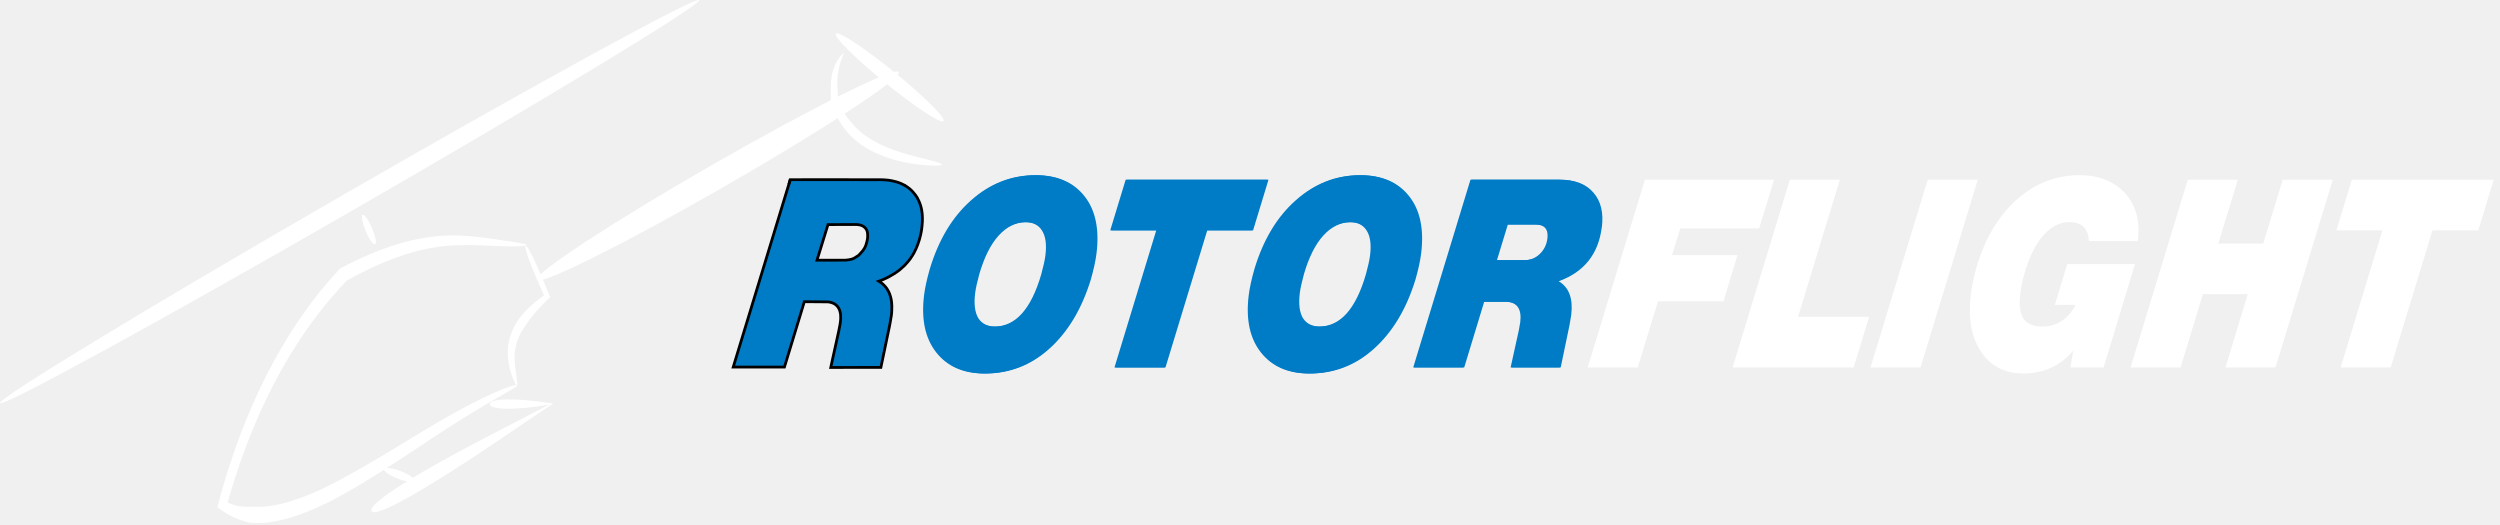
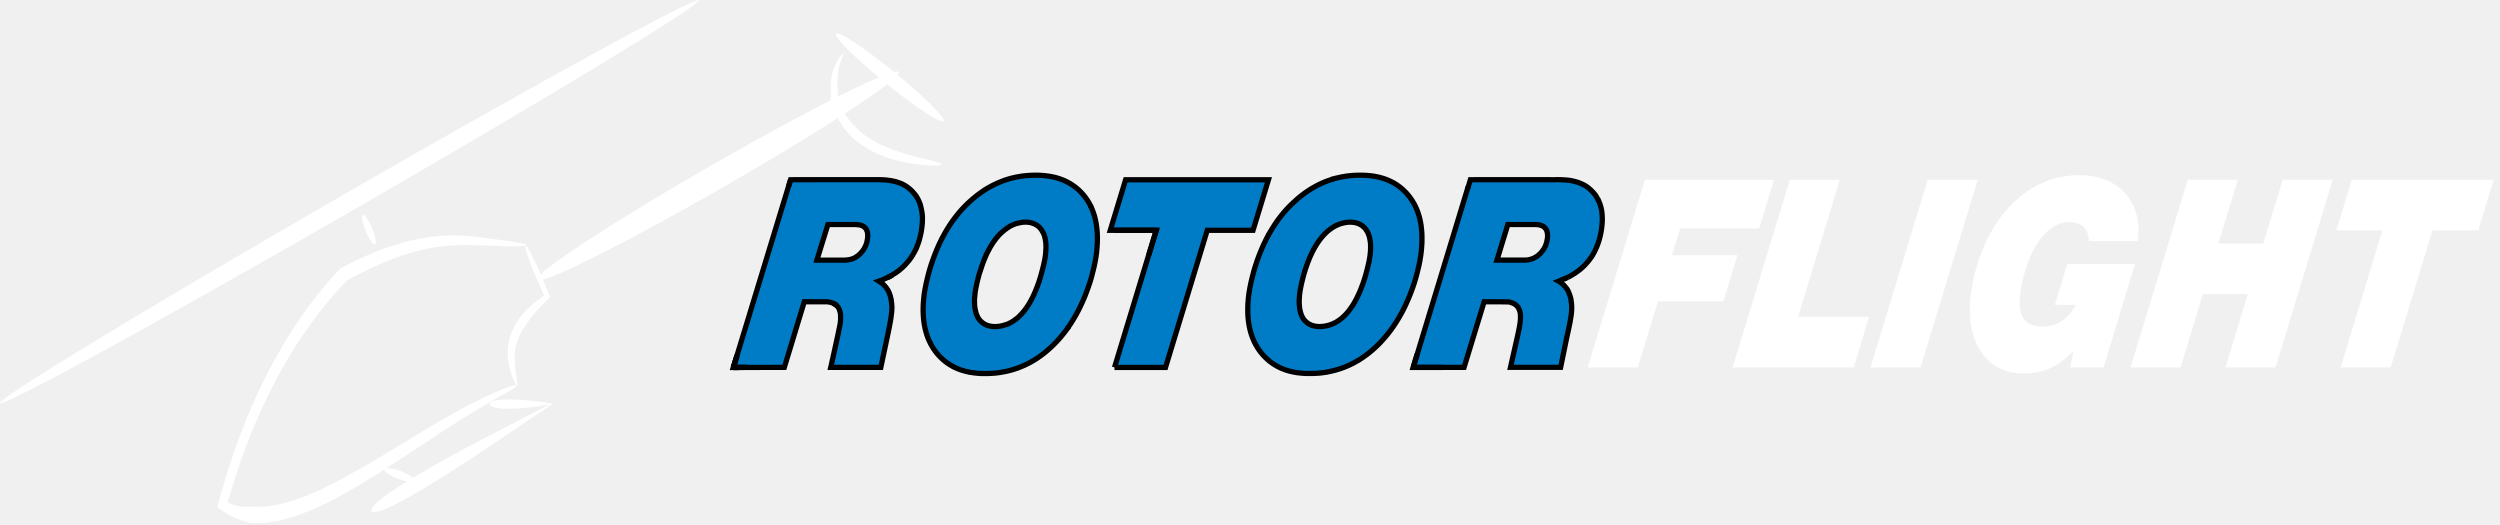
<svg xmlns="http://www.w3.org/2000/svg" id="svg1541" version="1.1" viewBox="0 0 238.124 49.951" height="188.793" width="899.998">
  <defs id="defs1535" />
  <g transform="matrix(3.765077,0,0,3.765077,-148.3979,-503.5853)" id="layer1">
    <g id="g1375" style="display:inline" transform="translate(-2.180066,-25.05751)">
      <g id="g3162" transform="translate(-1.282539,-4.763513)" style="fill:#ffffff">
        <path id="path3150" style="font-style:italic;font-variant:normal;font-weight:900;font-stretch:normal;font-size:6.14px;line-height:1.25;font-family:'Helvetica Now Text';-inkscape-font-specification:'Helvetica Now Text Heavy Italic';letter-spacing:0px;word-spacing:0px;fill:#ffffff;fill-opacity:1;stroke:none;stroke-width:0.228" d="m 87.758,168.119 -0.379,1.234 h -1.995 l -0.208,0.674 h 1.656 l -0.354,1.167 h -1.656 l -0.513,1.674 h -1.266 l 1.448,-4.749 z" />
        <path id="path3152" style="font-style:italic;font-variant:normal;font-weight:900;font-stretch:normal;font-size:6.14px;line-height:1.25;font-family:'Helvetica Now Text';-inkscape-font-specification:'Helvetica Now Text Heavy Italic';letter-spacing:0px;word-spacing:0px;fill:#ffffff;fill-opacity:1;stroke:none;stroke-width:0.228" d="m 89.422,168.119 -1.057,3.468 h 1.797 l -0.39,1.281 h -3.063 l 1.448,-4.749 z" />
        <path id="path3154" style="font-style:italic;font-variant:normal;font-weight:900;font-stretch:normal;font-size:6.14px;line-height:1.25;font-family:'Helvetica Now Text';-inkscape-font-specification:'Helvetica Now Text Heavy Italic';letter-spacing:0px;word-spacing:0px;fill:#ffffff;fill-opacity:1;stroke:none;stroke-width:0.228" d="m 91.463,172.868 h -1.266 l 1.448,-4.749 h 1.266 z" />
        <path id="path3156" style="font-style:italic;font-variant:normal;font-weight:900;font-stretch:normal;font-size:6.14px;line-height:1.25;font-family:'Helvetica Now Text';-inkscape-font-specification:'Helvetica Now Text Heavy Italic';letter-spacing:0px;word-spacing:0px;fill:#ffffff;fill-opacity:1;stroke:none;stroke-width:0.228" d="m 95.175,170.253 h 1.713 l -0.793,2.615 h -0.842 l 0.076,-0.427 q -0.496,0.58 -1.259,0.58 -0.712,0 -1.079,-0.554 -0.367,-0.554 -0.254,-1.461 0.041,-0.327 0.148,-0.694 0.327,-1.087 1.025,-1.701 0.691,-0.607 1.573,-0.607 0.729,0 1.153,0.454 0.418,0.46 0.324,1.214 h -1.238 q -0.02,-0.48 -0.494,-0.48 -0.356,0 -0.644,0.32 -0.288,0.313 -0.468,0.9 -0.092,0.287 -0.13,0.594 -0.053,0.427 0.081,0.627 0.139,0.2 0.478,0.2 0.548,0 0.842,-0.547 h -0.526 z" />
        <path id="path3158" style="font-style:italic;font-variant:normal;font-weight:900;font-stretch:normal;font-size:6.14px;line-height:1.25;font-family:'Helvetica Now Text';-inkscape-font-specification:'Helvetica Now Text Heavy Italic';letter-spacing:0px;word-spacing:0px;fill:#ffffff;fill-opacity:1;stroke:none;stroke-width:0.228" d="m 100.132,169.733 0.494,-1.614 h 1.266 l -1.448,4.749 h -1.266 l 0.563,-1.854 h -1.136 l -0.563,1.854 h -1.266 l 1.448,-4.749 h 1.266 l -0.494,1.614 z" />
        <path id="path3160" style="font-style:italic;font-variant:normal;font-weight:900;font-stretch:normal;font-size:6.14px;line-height:1.25;font-family:'Helvetica Now Text';-inkscape-font-specification:'Helvetica Now Text Heavy Italic';letter-spacing:0px;word-spacing:0px;fill:#ffffff;fill-opacity:1;stroke:none;stroke-width:0.228" d="m 102.374,168.119 h 3.589 l -0.39,1.281 h -1.159 l -1.057,3.468 h -1.266 l 1.057,-3.468 h -1.164 z" />
      </g>
      <g id="g3182" style="font-style:normal;font-weight:normal;font-size:43.74px;line-height:1.25;font-family:sans-serif;display:inline;fill:#ffffff;fill-opacity:1;stroke:none;stroke-width:1.094" transform="matrix(0.05544423,0,0,0.06504456,46.67012,158.9177)">
        <path id="path3164" d="m 144.303,148.3 c 0.258,0.747 -13.24,6.262 -34.537,18.15 -8.451,4.723 -24.241,13.84 -36.539,20.106 -9.98,5.104 -21.899,10.8 -34.793,13.707 -4.976,1.126 -10.339,1.801 -15.841,1.411 -5.064,-0.95 -10.242,-2.897 -14.946,-6.101 2.261,-7.431 4.914,-14.941 8.003,-22.423 12.201,-29.554 28.87,-53.099 47.967,-70.357 0,0 1.1e-5,0 1.1e-5,0 18.953,-8.653 35.214,-12.608 49.939,-12.891 6.703,-0.095 13.241,0.57 17.946,1.133 11.007,1.312 17.203,2.152 17.199,2.502 -0.009,0.675 -6.293,0.817 -17.428,0.359 -4.629,-0.188 -11.233,-0.444 -17.562,-0.032 -13.995,0.842 -28.971,5.018 -47.015,13.6 -3e-6,0 -6e-6,0 -1e-5,0 -18.305,16.191 -34.314,37.888 -46.364,65.383 -3.051,6.961 -5.701,13.965 -7.992,20.917 3.183,1.399 6.957,1.843 10.746,1.582 4.65,0.401 9.423,-0.177 14.035,-1.133 12.004,-2.499 23.647,-7.841 33.649,-12.624 14.117,-6.775 26.472,-13.525 37.053,-18.813 22,-11.007 36.094,-15.594 36.48,-14.476 z" style="opacity:1;fill:#ffffff;fill-opacity:1;stroke:none;stroke-width:0;stroke-linecap:butt;stroke-linejoin:miter;stroke-miterlimit:4;stroke-dasharray:none;stroke-opacity:1" />
        <path id="path3166" d="m 153.389,107.163 c -1.212,-2.479 34.808,-22.587 80.402,-44.882 45.594,-22.296 83.582,-38.378 84.795,-35.899 1.212,2.479 -34.808,22.587 -80.402,44.882 -45.594,22.296 -83.582,38.378 -84.795,35.899 z" style="fill:#ffffff;fill-opacity:1;stroke:none;stroke-width:0.265px;stroke-linecap:butt;stroke-linejoin:miter;stroke-opacity:1" />
        <path id="path3168" d="m 77.948,197.067 c -1.572,-3.099 22.168,-15.293 51.925,-28.49 10.618,-4.709 20.607,-9.044 29.063,-12.853 -15.94,2.342 -27.024,1.961 -27.024,-0.229 0,-2.163 11.259,-2.597 28.938,-0.229 -8.043,4.562 -17.6,10.142 -27.928,16.059 -29.243,16.755 -53.409,28.825 -54.974,25.742 z" style="fill:#ffffff;fill-opacity:1;stroke:none;stroke-width:0.265px;stroke-linecap:butt;stroke-linejoin:miter;stroke-opacity:1" />
        <path id="path3170" d="M -91.538,155.096 C -92.427,153.287 -21.695,116.72 66.345,73.472 154.385,30.225 226.559,-3.407 227.447,-1.599 228.335,0.209 157.603,36.777 69.564,80.024 -18.476,123.272 -90.65,156.904 -91.538,155.096 Z" style="fill:#ffffff;fill-opacity:1;stroke:none;stroke-width:0.265px;stroke-linecap:butt;stroke-linejoin:miter;stroke-opacity:1" />
        <path id="path3172" d="m 83.722,180.803 c 0.271,-0.841 3.584,-0.525 7.394,0.704 3.81,1.229 6.683,2.909 6.411,3.749 -0.271,0.841 -3.584,0.525 -7.394,-0.704 -3.81,-1.229 -6.683,-2.909 -6.411,-3.749 z" style="fill:#ffffff;fill-opacity:1;stroke:none;stroke-width:0.265px;stroke-linecap:butt;stroke-linejoin:miter;stroke-opacity:1" />
        <path id="path3174" d="m 148.294,93.964 c 0.898,-0.449 5.437,7.708 11.193,19.949 0,0 1e-5,0 1e-5,0 -2.473,1.978 -5.132,4.237 -7.565,6.734 -1.386,1.422 -2.648,2.868 -3.78,4.359 -2.159,2.662 -3.658,5.319 -4.342,8.026 -0.689,2.586 -0.6,5.27 -0.356,7.398 0,0 0,0 0,0 0.553,4.769 1.567,7.646 0.859,7.87 -0.265,0.084 -2.127,-2.418 -3.456,-7.365 0,0 0,0 0,0 -0.62,-2.304 -1.036,-5.343 -0.444,-8.643 0.642,-3.381 2.249,-6.697 4.666,-9.748 1.162,-1.374 2.458,-2.66 3.879,-3.881 2.5,-2.147 5.208,-3.934 7.747,-5.459 0,0 0,0 0,0 -5.606,-10.499 -9.306,-18.788 -8.401,-19.24 z" style="fill:#ffffff;fill-opacity:1;stroke:none;stroke-width:0.265px;stroke-linecap:butt;stroke-linejoin:miter;stroke-opacity:1" />
        <path id="path3176" d="m 73.924,81.94 c 0.765,-0.383 2.663,1.86 4.235,5.005 1.573,3.145 2.228,6.009 1.463,6.391 -0.765,0.383 -2.663,-1.86 -4.235,-5.005 -1.573,-3.145 -2.228,-6.009 -1.463,-6.391 z" style="fill:#ffffff;fill-opacity:1;stroke:none;stroke-width:0.265px;stroke-linecap:butt;stroke-linejoin:miter;stroke-opacity:1" />
        <path id="path3178" d="m 293.402,18.787 c 0.484,0.314 -2.882,4.593 -2.894,11.524 -0.07,2.207 0.488,4.831 0.114,8.078 1.65,2.22 3.505,4.771 5.551,6.843 1.698,1.869 3.682,3.594 5.925,5.087 0.541,0.36 1.089,0.702 1.643,1.025 0,0 0,10e-7 0,10e-7 8.118,4.79 17.828,6.877 23.951,8.194 6.532,1.405 10.552,2.226 10.479,2.82 -0.056,0.456 -4.178,0.634 -10.916,-0.074 -6.416,-0.674 -16.442,-2.312 -25.517,-7.483 0,-10e-7 -10e-6,-10e-7 -10e-6,-10e-7 -0.628,-0.362 -1.248,-0.746 -1.858,-1.153 -2.533,-1.688 -4.754,-3.664 -6.63,-5.822 -2.347,-2.879 -4.275,-6.043 -5.864,-8.667 0.387,-2.965 -0.056,-6.139 0.203,-9.036 1.012,-8.636 6.088,-11.156 5.812,-11.335 z" style="fill:#ffffff;fill-opacity:1;stroke:none;stroke-width:0.265px;stroke-linecap:butt;stroke-linejoin:miter;stroke-opacity:1" />
        <path id="path3180" d="m 298.827,20.523 c -10.526,-8.381 -12.082,-11.635 -3.472,-7.264 8.61,4.371 24.141,14.72 34.667,23.101 10.526,8.381 12.082,11.635 3.472,7.264 -8.61,-4.371 -24.141,-14.72 -34.667,-23.101 z" style="fill:#ffffff;fill-opacity:1;stroke:none;stroke-width:0.304px;stroke-linecap:butt;stroke-linejoin:miter;stroke-opacity:1" />
      </g>
      <g id="g3206" transform="translate(-1.282539,-4.763513)" style="fill:#007cc7;fill-opacity:1">
        <path id="path3184" style="font-style:italic;font-variant:normal;font-weight:900;font-stretch:normal;font-size:6.14px;line-height:1.25;font-family:'Helvetica Now Text';-inkscape-font-specification:'Helvetica Now Text Heavy Italic';font-variant-ligatures:normal;font-variant-caps:normal;font-variant-numeric:normal;font-feature-settings:normal;text-align:start;letter-spacing:0px;word-spacing:0px;writing-mode:lr-tb;text-anchor:start;fill:#007cc7;fill-opacity:1;stroke:none;stroke-width:0.228" d="m 66.176,169.32 q -0.126,1.02 -1.091,1.367 0.395,0.233 0.317,0.86 -0.009,0.073 -0.042,0.247 l -0.224,1.074 h -1.243 l 0.206,-0.934 q 0.029,-0.147 0.037,-0.207 0.064,-0.52 -0.382,-0.52 h -0.554 l -0.505,1.661 h -1.266 l 1.448,-4.749 h 2.233 q 0.577,0 0.853,0.327 0.282,0.32 0.214,0.874 z m -2.652,0.834 h 0.718 q 0.226,0 0.386,-0.153 0.167,-0.16 0.196,-0.394 0.044,-0.354 -0.307,-0.354 h -0.718 z" />
        <path id="path3186" style="font-style:italic;font-variant:normal;font-weight:900;font-stretch:normal;font-size:6.14px;line-height:1.25;font-family:'Helvetica Now Text';-inkscape-font-specification:'Helvetica Now Text Heavy Italic';font-variant-ligatures:normal;font-variant-caps:normal;font-variant-numeric:normal;font-feature-settings:normal;text-align:start;letter-spacing:0px;word-spacing:0px;writing-mode:lr-tb;text-anchor:start;fill:#007cc7;fill-opacity:1;stroke:none;stroke-width:0.228" d="m 67.778,173.021 q -0.797,0 -1.217,-0.534 -0.42,-0.534 -0.307,-1.447 0.034,-0.273 0.144,-0.66 0.336,-1.114 1.047,-1.741 0.712,-0.634 1.622,-0.634 0.803,0 1.223,0.534 0.415,0.527 0.301,1.447 -0.034,0.273 -0.144,0.66 -0.341,1.107 -1.041,1.741 -0.7,0.634 -1.627,0.634 z m 0.255,-1.187 q 0.803,0 1.187,-1.327 0.082,-0.3 0.104,-0.474 0.051,-0.414 -0.086,-0.627 -0.132,-0.213 -0.426,-0.213 -0.39,0 -0.698,0.34 -0.301,0.333 -0.488,0.974 -0.082,0.3 -0.105,0.48 -0.051,0.414 0.08,0.634 0.137,0.213 0.431,0.213 z" />
        <path id="path3188" style="font-style:italic;font-variant:normal;font-weight:900;font-stretch:normal;font-size:6.14px;line-height:1.25;font-family:'Helvetica Now Text';-inkscape-font-specification:'Helvetica Now Text Heavy Italic';font-variant-ligatures:normal;font-variant-caps:normal;font-variant-numeric:normal;font-feature-settings:normal;text-align:start;letter-spacing:0px;word-spacing:0px;writing-mode:lr-tb;text-anchor:start;fill:#007cc7;fill-opacity:1;stroke:none;stroke-width:0.228" d="m 71.354,168.119 h 3.589 l -0.39,1.281 h -1.159 l -1.057,3.468 h -1.266 l 1.057,-3.468 h -1.164 z" />
        <path id="path3190" style="font-style:italic;font-variant:normal;font-weight:900;font-stretch:normal;font-size:6.14px;line-height:1.25;font-family:'Helvetica Now Text';-inkscape-font-specification:'Helvetica Now Text Heavy Italic';font-variant-ligatures:normal;font-variant-caps:normal;font-variant-numeric:normal;font-feature-settings:normal;text-align:start;letter-spacing:0px;word-spacing:0px;writing-mode:lr-tb;text-anchor:start;fill:#007cc7;fill-opacity:1;stroke:none;stroke-width:0.228" d="m 75.991,173.021 q -0.797,0 -1.217,-0.534 -0.42,-0.534 -0.307,-1.447 0.034,-0.273 0.144,-0.66 0.336,-1.114 1.047,-1.741 0.712,-0.634 1.622,-0.634 0.803,0 1.223,0.534 0.415,0.527 0.301,1.447 -0.034,0.273 -0.144,0.66 -0.341,1.107 -1.041,1.741 -0.7,0.634 -1.627,0.634 z m 0.255,-1.187 q 0.803,0 1.187,-1.327 0.082,-0.3 0.104,-0.474 0.051,-0.414 -0.086,-0.627 -0.132,-0.213 -0.426,-0.213 -0.39,0 -0.698,0.34 -0.301,0.333 -0.488,0.974 -0.082,0.3 -0.105,0.48 -0.051,0.414 0.08,0.634 0.137,0.213 0.431,0.213 z" />
        <path id="path3192" style="font-style:italic;font-variant:normal;font-weight:900;font-stretch:normal;font-size:6.14px;line-height:1.25;font-family:'Helvetica Now Text';-inkscape-font-specification:'Helvetica Now Text Heavy Italic';font-variant-ligatures:normal;font-variant-caps:normal;font-variant-numeric:normal;font-feature-settings:normal;text-align:start;letter-spacing:0px;word-spacing:0px;writing-mode:lr-tb;text-anchor:start;fill:#007cc7;fill-opacity:1;stroke:none;stroke-width:0.228" d="m 83.375,169.32 q -0.126,1.02 -1.091,1.367 0.395,0.233 0.317,0.86 -0.009,0.073 -0.042,0.247 l -0.223,1.074 h -1.243 l 0.206,-0.934 q 0.03,-0.147 0.037,-0.207 0.064,-0.52 -0.382,-0.52 h -0.554 l -0.505,1.661 h -1.266 l 1.448,-4.749 h 2.233 q 0.576,0 0.853,0.327 0.282,0.32 0.214,0.874 z m -2.652,0.834 h 0.718 q 0.226,0 0.386,-0.153 0.167,-0.16 0.196,-0.394 0.044,-0.354 -0.307,-0.354 H 80.998 Z" />
        <g id="g3204" transform="translate(1.543403,-8.57446)" style="fill:#007cc7;fill-opacity:1">
          <path id="path3194" style="font-style:italic;font-variant:normal;font-weight:900;font-stretch:normal;font-size:6.14px;line-height:1.25;font-family:'Helvetica Now Text';-inkscape-font-specification:'Helvetica Now Text Heavy Italic';font-variant-ligatures:normal;font-variant-caps:normal;font-variant-numeric:normal;font-feature-settings:normal;text-align:start;letter-spacing:0px;word-spacing:0px;writing-mode:lr-tb;text-anchor:start;fill:#007cc7;fill-opacity:1;stroke:none;stroke-width:0.228" d="m 64.657,177.894 q -0.126,1.02 -1.091,1.367 0.395,0.233 0.317,0.86 -0.009,0.073 -0.042,0.247 l -0.224,1.074 h -1.243 l 0.206,-0.934 q 0.029,-0.147 0.037,-0.207 0.064,-0.52 -0.382,-0.52 h -0.554 l -0.505,1.661 h -1.266 l 1.448,-4.749 h 2.233 q 0.577,0 0.853,0.327 0.282,0.32 0.214,0.874 z m -2.652,0.834 h 0.718 q 0.226,0 0.386,-0.153 0.167,-0.16 0.196,-0.394 0.044,-0.354 -0.307,-0.354 h -0.718 z" />
          <path id="path3196" style="font-style:italic;font-variant:normal;font-weight:900;font-stretch:normal;font-size:6.14px;line-height:1.25;font-family:'Helvetica Now Text';-inkscape-font-specification:'Helvetica Now Text Heavy Italic';font-variant-ligatures:normal;font-variant-caps:normal;font-variant-numeric:normal;font-feature-settings:normal;text-align:start;letter-spacing:0px;word-spacing:0px;writing-mode:lr-tb;text-anchor:start;fill:#007cc7;fill-opacity:1;stroke:none;stroke-width:0.228" d="m 66.26,181.596 q -0.797,0 -1.217,-0.534 -0.42,-0.534 -0.307,-1.447 0.034,-0.273 0.144,-0.66 0.336,-1.114 1.047,-1.741 0.712,-0.634 1.622,-0.634 0.803,0 1.223,0.534 0.415,0.527 0.301,1.447 -0.034,0.273 -0.144,0.66 -0.341,1.107 -1.041,1.741 -0.7,0.634 -1.627,0.634 z m 0.255,-1.187 q 0.803,0 1.187,-1.327 0.082,-0.3 0.104,-0.474 0.051,-0.414 -0.086,-0.627 -0.132,-0.213 -0.426,-0.213 -0.39,0 -0.698,0.34 -0.301,0.333 -0.488,0.974 -0.082,0.3 -0.105,0.48 -0.051,0.414 0.08,0.634 0.137,0.213 0.431,0.213 z" />
          <path id="path3198" style="font-style:italic;font-variant:normal;font-weight:900;font-stretch:normal;font-size:6.14px;line-height:1.25;font-family:'Helvetica Now Text';-inkscape-font-specification:'Helvetica Now Text Heavy Italic';font-variant-ligatures:normal;font-variant-caps:normal;font-variant-numeric:normal;font-feature-settings:normal;text-align:start;letter-spacing:0px;word-spacing:0px;writing-mode:lr-tb;text-anchor:start;fill:#007cc7;fill-opacity:1;stroke:none;stroke-width:0.228" d="m 69.835,176.694 h 3.589 l -0.39,1.281 h -1.159 l -1.057,3.468 h -1.266 l 1.057,-3.468 h -1.164 z" />
          <path id="path3200" style="font-style:italic;font-variant:normal;font-weight:900;font-stretch:normal;font-size:6.14px;line-height:1.25;font-family:'Helvetica Now Text';-inkscape-font-specification:'Helvetica Now Text Heavy Italic';font-variant-ligatures:normal;font-variant-caps:normal;font-variant-numeric:normal;font-feature-settings:normal;text-align:start;letter-spacing:0px;word-spacing:0px;writing-mode:lr-tb;text-anchor:start;fill:#007cc7;fill-opacity:1;stroke:none;stroke-width:0.228" d="m 74.473,181.596 q -0.797,0 -1.217,-0.534 -0.42,-0.534 -0.307,-1.447 0.034,-0.273 0.144,-0.66 0.336,-1.114 1.047,-1.741 0.712,-0.634 1.622,-0.634 0.803,0 1.223,0.534 0.415,0.527 0.301,1.447 -0.034,0.273 -0.144,0.66 -0.341,1.107 -1.041,1.741 -0.7,0.634 -1.627,0.634 z m 0.255,-1.187 q 0.803,0 1.187,-1.327 0.082,-0.3 0.104,-0.474 0.051,-0.414 -0.086,-0.627 -0.132,-0.213 -0.426,-0.213 -0.39,0 -0.698,0.34 -0.301,0.333 -0.488,0.974 -0.082,0.3 -0.105,0.48 -0.051,0.414 0.08,0.634 0.137,0.213 0.431,0.213 z" />
          <path id="path3202" style="font-style:italic;font-variant:normal;font-weight:900;font-stretch:normal;font-size:6.14px;line-height:1.25;font-family:'Helvetica Now Text';-inkscape-font-specification:'Helvetica Now Text Heavy Italic';font-variant-ligatures:normal;font-variant-caps:normal;font-variant-numeric:normal;font-feature-settings:normal;text-align:start;letter-spacing:0px;word-spacing:0px;writing-mode:lr-tb;text-anchor:start;fill:#007cc7;fill-opacity:1;stroke:none;stroke-width:0.228" d="m 81.856,177.894 q -0.126,1.02 -1.091,1.367 0.395,0.233 0.317,0.86 -0.009,0.073 -0.042,0.247 l -0.223,1.074 h -1.243 l 0.206,-0.934 q 0.03,-0.147 0.037,-0.207 0.064,-0.52 -0.382,-0.52 h -0.554 l -0.505,1.661 h -1.266 l 1.448,-4.749 h 2.233 q 0.576,0 0.853,0.327 0.282,0.32 0.214,0.874 z m -2.652,0.834 h 0.718 q 0.226,0 0.386,-0.153 0.167,-0.16 0.196,-0.394 0.044,-0.354 -0.307,-0.354 h -0.718 z" />
        </g>
      </g>
    </g>
  </g>
-   <path style="fill:none;stroke:#000000;stroke-width:0.265px;stroke-linecap:butt;stroke-linejoin:miter;stroke-opacity:1" d="M 75.279,17.087 69.84,34.964 h 4.877 l 1.895,-6.228 2.175,0.018 0.127,0.004 0.143,0.028 0.14,0.034 0.13,0.047 0.155,0.074 0.155,0.112 0.152,0.158 0.115,0.18 0.071,0.164 0.047,0.177 0.04,0.183 0.009,0.192 0.003,0.112 9e-6,0.152 -0.009,0.14 -0.019,0.164 -0.034,0.239 -0.121,0.62 -0.245,1.116 -0.36,1.631 -0.155,0.719 4.773,-0.006 0.797,-3.821 0.096,-0.499 0.047,-0.292 0.056,-0.323 0.028,-0.251 0.012,-0.217 0.003,-0.18 0.006,-0.229 -0.016,-0.301 -0.025,-0.211 -0.034,-0.198 -0.056,-0.229 -0.074,-0.22 -0.068,-0.171 -0.112,-0.211 -0.105,-0.171 -0.112,-0.146 -0.133,-0.146 -0.136,-0.13 -0.14,-0.112 -0.118,-0.081 -0.118,-0.071 0.22,-0.081 0.254,-0.102 0.261,-0.121 0.292,-0.149 0.217,-0.127 0.248,-0.146 0.273,-0.186 0.211,-0.155 0.226,-0.202 0.245,-0.22 0.223,-0.248 0.167,-0.192 0.18,-0.233 0.177,-0.27 0.164,-0.273 0.195,-0.4 0.161,-0.394 0.143,-0.425 0.112,-0.419 0.062,-0.288 0.056,-0.323 0.04,-0.369 0.028,-0.397 0.003,-0.313 -0.019,-0.372 -0.05,-0.372 -0.065,-0.292 -0.087,-0.282 -0.121,-0.295 -0.155,-0.31 -0.161,-0.242 -0.208,-0.257 -0.192,-0.208 -0.211,-0.183 -0.217,-0.158 -0.242,-0.152" id="path3" />
-   <path style="fill:none;stroke:#000000;stroke-width:0.265px;stroke-linecap:butt;stroke-linejoin:miter;stroke-opacity:1" d="m 86.193,17.665 -0.062,-0.034 -0.304,-0.149 -0.326,-0.124 -0.257,-0.071 -0.301,-0.071 -0.319,-0.053 -0.36,-0.031 -0.4,-0.016 -0.695,0.003 -3.635,-0.006 -4.267,0.003 -0.127,0.431" id="path4" />
-   <path style="fill:none;stroke:#000000;stroke-width:0.265px;stroke-linecap:butt;stroke-linejoin:miter;stroke-opacity:1" d="m 78.865,21.393 -1.048,3.393 2.717,-0.006 0.279,-0.031 0.292,-0.056 0.236,-0.093 0.211,-0.13 0.223,-0.143 0.205,-0.217 0.192,-0.223 0.149,-0.211 0.124,-0.242 0.093,-0.292 0.068,-0.273 0.037,-0.267 1e-6,-0.242 -0.019,-0.223 -0.037,-0.143 -0.062,-0.136 -0.112,-0.149 -0.149,-0.13 -0.108,-0.062 -0.114,-0.05 -0.138,-0.039 -0.182,-0.031 -0.158,-0.011 -0.27,-0.002 z" id="path5" />
+   <path style="fill:none;stroke:#000000;stroke-width:0.5;stroke-linecap:butt;stroke-linejoin:miter;stroke-opacity:1;stroke-dasharray:none" d="m 75.301,17.12 -5.45,17.879 m 0,0 4.856,-0.007 1.9,-6.25 h 2.087 l 0.117,0.006 0.094,0.012 0.094,0.012 0.094,0.023 0.134,0.041 0.123,0.041 0.117,0.064" id="path8" />
+   <path style="fill:none;stroke:#000000;stroke-width:0.5;stroke-linecap:butt;stroke-linejoin:miter;stroke-opacity:1;stroke-dasharray:none" d="m 79.425,28.911 0.129,0.082 m 0,0 0.099,0.058 0.076,0.099 0.094,0.099 0.064,0.105 0.053,0.111 0.041,0.134 0.047,0.17 0.035,0.187 -2e-6,0.181 0.006,0.257 -0.023,0.298 -0.047,0.292 -0.193,0.935 -0.444,2.035 -0.234,1.035 h 4.771 l 0.702,-3.315 0.111,-0.55 0.111,-0.596 0.07,-0.474 0.041,-0.351 0.018,-0.368 4e-6,-0.164 -0.023,-0.269 -0.047,-0.362 -0.082,-0.357 -0.111,-0.31 -0.117,-0.234 -0.14,-0.205 -0.129,-0.17 -0.14,-0.14 -0.146,-0.14 -0.14,-0.094 -0.175,-0.111 0.298,-0.105 0.339,-0.152 0.275,-0.129" id="path9" />
+   <path style="fill:none;stroke:#000000;stroke-width:0.5;stroke-linecap:butt;stroke-linejoin:miter;stroke-opacity:1;stroke-dasharray:none" d="m 84.582,26.397 0.281,-0.134 m 0,0 0.193,-0.117 0.234,-0.14 0.327,-0.234 0.269,-0.228 0.269,-0.251 0.175,-0.199 0.269,-0.31 0.222,-0.31 0.158,-0.257 0.152,-0.275 0.134,-0.257 0.14,-0.357 0.134,-0.386 0.111,-0.421 0.099,-0.444 0.058,-0.415 0.041,-0.38 0.012,-0.351 5e-6,-0.31 -0.035,-0.351 -0.076,-0.403 -0.105,-0.421 -0.164,-0.392 -0.17,-0.31 -0.14,-0.199 -0.181,-0.21 -0.164,-0.181 -0.216,-0.193 -0.234,-0.181 -0.187,-0.117 -0.257,-0.14 -0.304,-0.117 -0.339,-0.111 -0.415,-0.088 -0.333,-0.047 -0.322,-0.029 -0.462,-0.018 -5.642,-2e-6 -2.812,0.006 -0.175,0.596" id="path10" />
+   <path style="fill:none;stroke:#000000;stroke-width:0.5;stroke-linecap:butt;stroke-linejoin:miter;stroke-opacity:1;stroke-dasharray:none" d="m 69.848,35.003 0.444,10e-7 -0.444,-10e-7 m 0.088,-0.263 -0.088,0.263 z" id="path11" />
+   <path style="fill:none;stroke:#000000;stroke-width:0.5;stroke-linecap:butt;stroke-linejoin:miter;stroke-opacity:1;stroke-dasharray:none" d="m 70.187,33.916 -0.333,1.082 m 0,0 0.976,10e-7" id="path12" />
+   <path style="fill:none;stroke:#000000;stroke-width:0.5;stroke-linecap:butt;stroke-linejoin:miter;stroke-opacity:1;stroke-dasharray:none" d="m 79.39,28.894 0.322,0.21" id="path13" />
+   <path style="fill:none;stroke:#000000;stroke-width:0.5;stroke-linecap:butt;stroke-linejoin:miter;stroke-opacity:1;stroke-dasharray:none" d="m 84.541,26.45 0.462,-0.251" id="path14" />
+   <path style="fill:none;stroke:#000000;stroke-width:0.5;stroke-linecap:butt;stroke-linejoin:miter;stroke-opacity:1;stroke-dasharray:none" d="m 70.226,33.805 -0.38,1.195 1.406,-0.012" id="path15" />
+   <path style="fill:none;stroke:#000000;stroke-width:0.5;stroke-linecap:butt;stroke-linejoin:miter;stroke-opacity:1;stroke-dasharray:none" d="m 78.858,21.387 -1.052,3.391 1.602,1e-6 h 1.076 l 0.339,-0.035 0.177,-0.033 0.145,-0.045 0.178,-0.066 0.136,-0.07 0.169,-0.112 0.12,-0.087 0.116,-0.099 0.112,-0.112 0.079,-0.091 0.116,-0.136 0.074,-0.107 0.087,-0.145 0.079,-0.153 0.079,-0.182 0.058,-0.165 0.041,-0.182 0.029,-0.145 0.021,-0.169 0.012,-0.165 -0.008,-0.157 -0.012,-0.149 -0.033,-0.128 -0.05,-0.128 -0.058,-0.112 -0.062,-0.083 -0.07,-0.066 -0.074,-0.066 -0.079,-0.045 -0.066,-0.037 -0.087,-0.037 -0.091,-0.025 -0.112,-0.025 -0.132,-0.017 -0.194,-0.017 -0.211,5e-6 z" id="path16" />
+   <path style="fill:none;stroke:#000000;stroke-width:0.5;stroke-linecap:butt;stroke-linejoin:miter;stroke-opacity:1;stroke-dasharray:none" d="m 110.129,21.936 -3.973,13.06 m 0,0 4.858,0.004 3.977,-13.064 h 4.361 l 1.468,-4.816 h -13.605 l -1.463,4.816 h 4.378" id="path17" />
+   <path style="fill:none;stroke:#000000;stroke-width:0.265px;stroke-linecap:butt;stroke-linejoin:miter;stroke-opacity:1" d="m 109.463,21.927 h 0.661" id="path18" />
+   <path style="fill:none;stroke:#000000;stroke-width:0.5;stroke-linecap:butt;stroke-linejoin:miter;stroke-opacity:1;stroke-dasharray:none" d="m 106.114,21.919 4.034,0.006 -0.719,2.339" id="path19" />
+   <path style="fill:none;stroke:#000000;stroke-width:0.5;stroke-linecap:butt;stroke-linejoin:miter;stroke-opacity:1;stroke-dasharray:none" d="m 139.841,17.785 -5.234,17.206 m 0,0 4.845,10e-7 1.91,-6.251 1.935,0.008 0.223,0.008 0.198,3.6e-5 0.165,0.041 0.099,0.041 0.132,0.041 0.132,0.066 0.132,0.091 0.107,0.107 0.091,0.091 0.058,0.107 0.05,0.107 0.058,0.141 0.041,0.141 0.033,0.19 0.008,0.223 3e-4,0.215 -0.025,0.306 -0.083,0.537 -0.174,0.827 -0.67,2.96 h 4.779 l 0.579,-2.828 0.198,-0.901 0.107,-0.521 0.074,-0.438 0.05,-0.314 0.025,-0.265 0.017,-0.248 -3e-5,-0.223 -0.008,-0.265 -0.033,-0.248 -0.033,-0.265 -0.083,-0.298 -0.091,-0.248 -0.091,-0.215 -0.099,-0.174 -0.165,-0.207 -0.157,-0.182 -0.157,-0.132 -0.157,-0.132 -0.174,-0.099 0.306,-0.124" id="path20" />
+   <path style="fill:none;stroke:#000000;stroke-width:0.5;stroke-linecap:butt;stroke-linejoin:miter;stroke-opacity:1;stroke-dasharray:none" d="m 148.704,26.682 0.438,-0.182" id="path21" />
+   <path style="fill:none;stroke:#000000;stroke-width:0.5;stroke-linecap:butt;stroke-linejoin:miter;stroke-opacity:1;stroke-dasharray:none" d="m 148.989,26.57 0.356,-0.157 m 0,0 0.079,-0.045 0.207,-0.112 0.248,-0.153 0.198,-0.124 0.207,-0.149 0.215,-0.161 0.198,-0.169 0.145,-0.141 0.174,-0.178 0.161,-0.178 0.153,-0.186 0.145,-0.194 0.153,-0.207 0.128,-0.223 0.141,-0.265 0.107,-0.227 0.099,-0.219 0.074,-0.203 0.07,-0.19 0.05,-0.153 0.058,-0.207 0.05,-0.19 0.041,-0.19 0.05,-0.227 0.05,-0.31 0.037,-0.314 0.025,-0.289 0.012,-0.298 -0.008,-0.281 -0.017,-0.26 -0.033,-0.298 -0.07,-0.318 -0.091,-0.31 -0.108,-0.269 -0.103,-0.203" id="path22" />
+   <path style="fill:none;stroke:#000000;stroke-width:0.265px;stroke-linecap:butt;stroke-linejoin:miter;stroke-opacity:1" d="m 152.193,18.988 0.017,0.021" id="path23" />
+   <path style="fill:none;stroke:#000000;stroke-width:0.5;stroke-linecap:butt;stroke-linejoin:miter;stroke-opacity:1;stroke-dasharray:none" d="m 152.243,19.075 -0.194,-0.356 -0.095,-0.149 -0.169,-0.203 -0.128,-0.136 -0.17,-0.169 -0.219,-0.186 -0.232,-0.165 -0.277,-0.149 -0.227,-0.099 -0.227,-0.091 -0.269,-0.079 -0.244,-0.058 -0.31,-0.058 -0.302,-0.033 -0.575,-0.029 -0.434,-0.004" id="path24" />
+   <path style="fill:none;stroke:#000000;stroke-width:0.5;stroke-linecap:butt;stroke-linejoin:miter;stroke-opacity:1;stroke-dasharray:none" d="m 148.212,17.119 -4.043,-0.004 m 0,0 -4.118,0.004 -0.256,0.868" id="path25" />
+   <path style="fill:none;stroke:#000000;stroke-width:0.5;stroke-linecap:butt;stroke-linejoin:miter;stroke-opacity:1;stroke-dasharray:none" d="m 137.435,34.999 h -1.951 m 0,0 h -0.885 l 0.389,-1.265" id="path26" />
+   <path style="fill:none;stroke:#000000;stroke-width:0.5;stroke-linecap:butt;stroke-linejoin:miter;stroke-opacity:1;stroke-dasharray:none" d="m 143.454,21.927 -0.686,2.249 m 0,0 -0.186,0.599 h 2.6 0.157 l 0.223,-0.025 0.24,-0.054 0.223,-0.079 0.203,-0.103 0.174,-0.107 0.157,-0.124 0.169,-0.161 0.124,-0.141 0.116,-0.149 0.107,-0.169 0.116,-0.215 0.079,-0.219 0.07,-0.248 0.033,-0.19 0.025,-0.161 0.008,-0.153 -0.008,-0.194 -0.017,-0.099 -0.025,-0.124 -0.045,-0.128 -0.062,-0.112 -0.066,-0.083 -0.074,-0.087 -0.091,-0.07 -0.12,-0.07 -0.132,-0.05 -0.145,-0.037 -0.149,-0.025 -0.174,-0.012 -0.26,-2e-6 h -2.423 l -0.232,0.794" id="path27" />
+   <path style="fill:none;stroke:#000000;stroke-width:0.5;stroke-linecap:butt;stroke-linejoin:miter;stroke-opacity:1;stroke-dasharray:none" d="m 94.293,23.597 -0.281,0.52 m 0,0 -0.129,0.298 -0.14,0.327 -0.099,0.251 -0.152,0.438 -0.146,0.45 -0.082,0.24 -0.094,0.357 -0.07,0.269 -0.088,0.403 -0.053,0.263 -0.047,0.24 -0.029,0.205 -0.023,0.216 -0.012,0.146 -0.018,0.14 -0.012,0.199 0.006,0.251 4.9e-5,0.199 0.018,0.193 0.035,0.216 0.047,0.222 0.053,0.199 0.058,0.164 0.094,0.205 0.088,0.152 0.111,0.134 0.117,0.129 0.129,0.111 0.146,0.099 0.164,0.094 0.164,0.064 0.181,0.053 0.21,0.041 0.222,0.018 0.251,1e-6 0.281,-0.029 0.263,-0.047 0.298,-0.088 0.251,-0.082 0.234,-0.117 0.228,-0.129 0.24,-0.17 0.205,-0.158 0.175,-0.158 0.251,-0.263 0.246,-0.292 0.222,-0.304 0.228,-0.357 0.187,-0.333 0.205,-0.403 0.164,-0.374 0.158,-0.38 0.21,-0.573 0.146,-0.474 0.158,-0.567 0.129,-0.509 0.099,-0.45 0.076,-0.427 0.041,-0.398 0.023,-0.474 -0.006,-0.292 -0.035,-0.31 -0.058,-0.31 -0.094,-0.316 -0.129,-0.246 -0.123,-0.21 -0.205,-0.24 -0.222,-0.175 -0.199,-0.105 -0.187,-0.076 -0.24,-0.07 -0.234,-0.035 -0.251,-0.006 -0.246,0.012 -0.339,0.064 -0.345,0.088 -0.234,0.094 -0.298,0.146 -0.199,0.129 -0.269,0.193 -0.304,0.257 -0.199,0.187 -0.275,0.31 -0.216,0.286 -0.17,0.24 -0.105,0.17 -0.129,0.205 -0.205,0.38 -0.205,0.374" id="path28" />
+   <path style="fill:none;stroke:#000000;stroke-width:0.5;stroke-linecap:butt;stroke-linejoin:miter;stroke-opacity:1;stroke-dasharray:none" d="m 124.776,24.474 -0.011,0.034 m 0,0 -0.081,0.194 -0.134,0.337 -0.107,0.306 -0.079,0.227 -0.081,0.256 -0.089,0.291 -0.058,0.217 -0.043,0.161 -0.066,0.271 -0.066,0.273 -0.037,0.182 -0.035,0.167 -0.029,0.155 -0.025,0.141 -0.019,0.124 -0.015,0.12 -0.019,0.141 -0.01,0.155 -0.01,0.13 -0.008,0.147 -0.004,0.151 -3.6e-4,0.11 -0.002,0.101 0.008,0.136 0.011,0.145 0.015,0.165 0.033,0.19 0.041,0.186 0.05,0.176 0.062,0.167 0.066,0.143 0.083,0.149 0.074,0.107 0.105,0.126 0.13,0.12 0.139,0.11 0.155,0.095 0.198,0.095 0.178,0.054 0.165,0.035 0.159,0.027 0.151,0.008 0.124,0.004 0.165,-0.004 0.207,-0.019 0.213,-0.035 0.209,-0.048 0.227,-0.068 0.207,-0.079 0.223,-0.105 0.163,-0.087 0.221,-0.145 0.225,-0.167 0.234,-0.205 0.178,-0.178 0.138,-0.153 0.172,-0.205 0.155,-0.211 0.188,-0.269 0.186,-0.306 0.194,-0.358 0.134,-0.271 0.141,-0.308 0.105,-0.244 0.099,-0.258 0.139,-0.366 0.159,-0.475 0.103,-0.345 0.076,-0.279 0.089,-0.341 0.093,-0.393 0.064,-0.287 0.033,-0.176 0.033,-0.201 0.029,-0.192 0.023,-0.225 0.012,-0.13 0.01,-0.132 0.004,-0.147 0.002,-0.161 -0.002,-0.172 -0.006,-0.149 -0.015,-0.13 -0.017,-0.134 -0.019,-0.11 -0.017,-0.091 -0.027,-0.126 -0.039,-0.141 -0.045,-0.132 -0.041,-0.099 -0.045,-0.103 -0.056,-0.101 -0.064,-0.101 -0.064,-0.097 -0.07,-0.091 -0.083,-0.089 -0.105,-0.097 -0.126,-0.095 -0.118,-0.076 -0.126,-0.062 -0.138,-0.058 -0.107,-0.033 -0.124,-0.033 -0.157,-0.027 -0.165,-0.017 -0.165,-0.006 -0.155,0.004 -0.167,0.017 -0.136,0.019 -0.161,0.031 -0.182,0.045 -0.192,0.058 -0.178,0.072 -0.155,0.068 -0.134,0.07 -0.134,0.076 -0.145,0.091 -0.172,0.126 -0.174,0.13 -0.163,0.143 -0.143,0.138 -0.136,0.143 -0.13,0.145 -0.13,0.157 -0.138,0.182 -0.11,0.153 -0.138,0.205 -0.151,0.246 -0.116,0.201 -0.11,0.209 -0.103,0.205 -0.091,0.194 -0.058,0.13 -0.081,0.184" id="path29" />
+   <path style="fill:none;stroke:#000000;stroke-width:0.5;stroke-linecap:butt;stroke-linejoin:miter;stroke-opacity:1;stroke-dasharray:none" d="m 89.661,22.833 0.054,-0.101 m 0,0 -0.165,0.333 -0.136,0.287 -0.099,0.227 -0.081,0.184 -0.089,0.215 -0.099,0.246 -0.072,0.192 -0.062,0.167 -0.066,0.186 -0.068,0.194 -0.089,0.263 -0.083,0.263 -0.062,0.209 -0.068,0.25 -0.056,0.201 -0.064,0.256 -0.068,0.283 -0.06,0.26 -0.041,0.182 -0.041,0.219 -0.031,0.159 -0.037,0.205 -0.025,0.163 -0.021,0.126 -0.023,0.203 -0.017,0.161 -0.019,0.184 -0.021,0.271 -0.014,0.24 -0.006,0.167 -0.004,0.198 -3.4e-5,0.169 0.004,0.186 0.008,0.182 0.01,0.196 0.021,0.236 0.029,0.24 0.033,0.232 0.039,0.215 0.041,0.203 0.056,0.225 0.06,0.215 0.066,0.211 0.076,0.211 0.087,0.213 0.085,0.184 0.107,0.215 0.118,0.215 0.145,0.232 0.169,0.24 0.155,0.203 0.203,0.232 0.192,0.198 0.221,0.203 0.25,0.205 0.265,0.184 0.155,0.097 0.254,0.149 0.283,0.136 0.358,0.145 0.308,0.103 0.277,0.072 0.335,0.079 0.387,0.058 0.362,0.039 0.38,0.027 0.353,0.002 0.271,-0.002 0.258,-0.01 0.302,-0.019 0.273,-0.025 0.281,-0.037 0.329,-0.056 0.327,-0.064 0.279,-0.066 0.289,-0.079 0.238,-0.076 0.244,-0.081 0.353,-0.136 0.318,-0.138 0.258,-0.124 0.263,-0.136 0.248,-0.138 0.184,-0.11 0.203,-0.128 0.213,-0.145 0.184,-0.13 0.227,-0.172 0.238,-0.188 0.229,-0.196 0.209,-0.186 0.229,-0.213 0.223,-0.227 0.182,-0.188 0.174,-0.192 0.188,-0.215 0.207,-0.252 0.192,-0.242 0.176,-0.238 0.17,-0.24" id="path30" />
+   <path style="fill:none;stroke:#000000;stroke-width:0.5;stroke-linecap:butt;stroke-linejoin:miter;stroke-opacity:1;stroke-dasharray:none" d="m 101.78,31.126 -0.107,0.149 m 0,0 0.13,-0.184 0.167,-0.248 0.085,-0.134 0.081,-0.126 0.07,-0.116 0.132,-0.217 0.13,-0.227 0.134,-0.248 0.095,-0.176 0.116,-0.229 0.167,-0.351 0.163,-0.349 0.161,-0.382 0.085,-0.209 0.124,-0.331 0.145,-0.393 0.157,-0.465 0.091,-0.294 0.097,-0.362 0.116,-0.446 0.116,-0.488 0.085,-0.424 0.072,-0.415 0.052,-0.374 0.014,-0.143 0.031,-0.347 0.027,-0.37 0.01,-0.343 -5e-5,-0.343 -0.008,-0.246 -0.017,-0.263 -0.033,-0.339 -0.05,-0.356 -0.056,-0.296 -0.066,-0.291 -0.064,-0.232 -0.068,-0.211 -0.085,-0.229 -0.089,-0.223 -0.114,-0.242" id="path31" />
+   <path style="fill:none;stroke:#000000;stroke-width:0.5;stroke-linecap:butt;stroke-linejoin:miter;stroke-opacity:1;stroke-dasharray:none" d="m 103.878,19.612 0.06,0.12 m 0,0 -0.087,-0.176 -0.101,-0.19 -0.083,-0.141 -0.091,-0.145 -0.079,-0.116 -0.112,-0.157 -0.101,-0.132 -0.085,-0.105 -0.103,-0.12 -0.126,-0.134 -0.136,-0.138 -0.114,-0.107 -0.12,-0.103 -0.112,-0.095 -0.112,-0.087 -0.19,-0.134 -0.252,-0.165 -0.19,-0.105 -0.178,-0.091 -0.176,-0.087 -0.182,-0.074 -0.147,-0.056 -0.167,-0.056 -0.209,-0.066 -0.196,-0.054 -0.186,-0.043 -0.256,-0.05 -0.25,-0.039 -0.302,-0.037 -0.213,-0.017 -0.234,-0.017 -0.291,-0.006 -0.186,-4e-6 -0.316,0.006 -0.358,0.021 -0.277,0.025 -0.327,0.041 -0.279,0.045 -0.302,0.058 -0.356,0.083 -0.312,0.087 -0.358,0.114 -0.298,0.114 -0.345,0.141 -0.279,0.13 -0.31,0.155 -0.358,0.198 -0.281,0.167 -0.356,0.244 -0.403,0.298 -0.391,0.318 -0.312,0.275 -0.246,0.229 -0.265,0.267 -0.242,0.258 -0.205,0.234 -0.242,0.296 -0.24,0.308 -0.238,0.325 -0.225,0.333 -0.19,0.302 -0.219,0.366 -0.165,0.3 -0.178,0.331" id="path32" />
+   <path style="fill:none;stroke:#000000;stroke-width:0.5;stroke-linecap:butt;stroke-linejoin:miter;stroke-opacity:1;stroke-dasharray:none" d="m 120.524,22.953 0.045,-0.089 m 0,0 -0.114,0.236 -0.116,0.242 -0.11,0.244 -0.13,0.308 -0.097,0.244 -0.081,0.201 -0.093,0.252 -0.099,0.279 -0.101,0.306 -0.074,0.229 -0.079,0.252 -0.064,0.229 -0.07,0.263 -0.07,0.273 -0.052,0.213 -0.066,0.277 -0.054,0.271 -0.05,0.24 -0.048,0.287 -0.056,0.351 -0.043,0.403 -0.035,0.422 -0.012,0.265 -0.004,0.285 -1.1e-4,0.267 0.01,0.289 0.019,0.279 0.025,0.246 0.043,0.322 0.052,0.283 0.056,0.254 0.068,0.267 0.066,0.211 0.058,0.167 0.085,0.223 0.095,0.223 0.101,0.209 0.101,0.192 0.165,0.275 0.132,0.198 0.141,0.188 0.136,0.172 0.145,0.163 0.143,0.151 0.198,0.188 0.198,0.174 0.223,0.167 0.188,0.13 0.258,0.159 0.24,0.13 0.163,0.079 0.232,0.099 0.296,0.11 0.318,0.095 0.376,0.087 0.442,0.074 0.415,0.043 0.279,0.017 0.393,0.006 0.537,-0.008 0.424,-0.031 c 0.004,0.001 0.008,0.003 0.012,0.004 l 0.364,-0.045 0.322,-0.048 0.43,-0.089 0.444,-0.112 0.426,-0.13 0.442,-0.161 0.368,-0.159 0.428,-0.207 0.506,-0.285 0.374,-0.242 0.343,-0.244 0.285,-0.221 0.31,-0.258 0.304,-0.273 0.25,-0.24 0.229,-0.236 0.242,-0.263 0.26,-0.302 0.227,-0.279 0.242,-0.32 0.196,-0.271 0.242,-0.362 0.258,-0.411 0.167,-0.289 0.207,-0.372 0.163,-0.32 0.167,-0.339 0.18,-0.405 0.157,-0.364 0.163,-0.413 0.174,-0.467 0.153,-0.449 0.138,-0.459 0.074,-0.267 0.093,-0.366 0.141,-0.585 0.093,-0.461 0.087,-0.546 0.045,-0.358 0.029,-0.36 0.027,-0.362 0.008,-0.32 -0.002,-0.376 -0.01,-0.316 -0.017,-0.203 -0.027,-0.277 -0.037,-0.287 -0.043,-0.244 -0.048,-0.238 -0.054,-0.223 -0.066,-0.229 -0.074,-0.225 -0.064,-0.182 -0.089,-0.211 -0.112,-0.244 -0.112,-0.217 -0.122,-0.207 -0.132,-0.205 -0.126,-0.182 -0.151,-0.188 -0.184,-0.219 -0.196,-0.203 -0.143,-0.134 -0.203,-0.178 -0.219,-0.167 -0.244,-0.172 -0.267,-0.155 -0.275,-0.138 -0.265,-0.118 -0.223,-0.085 -0.229,-0.076 -0.273,-0.076 -0.291,-0.068 -0.265,-0.05 -0.256,-0.037 -0.271,-0.029 -0.329,-0.021 -0.362,-0.01 -0.36,0.002 -0.316,0.012 -0.335,0.027 -0.407,0.045 -0.486,0.083 -0.595,0.136 -0.327,0.097" id="path33" />
+   <path style="fill:none;stroke:#000000;stroke-width:0.5;stroke-linecap:butt;stroke-linejoin:miter;stroke-opacity:1;stroke-dasharray:none" d="m 126.843,17.092 0.147,-0.039 m 0,0 -0.209,0.06 -0.219,0.074 -0.145,0.052 -0.285,0.11 -0.215,0.093 -0.221,0.101 -0.263,0.134 -0.283,0.155 -0.265,0.153 -0.31,0.201 -0.256,0.176 -0.238,0.174 -0.244,0.188 -0.26,0.219 -0.339,0.308 -0.258,0.242 -0.246,0.246 -0.203,0.219 -0.221,0.25 -0.209,0.252 -0.192,0.244 -0.196,0.263 -0.165,0.234 -0.174,0.26 -0.186,0.294 -0.213,0.353 -0.17,0.302" id="path34" />
+   <path style="fill:none;stroke:#000000;stroke-width:0.5;stroke-linecap:butt;stroke-linejoin:miter;stroke-opacity:1;stroke-dasharray:none" d="m 120.807,22.407 0.054,-0.087 m 0,0 -0.07,0.11 -0.108,0.207 -0.126,0.25" id="path35" />
</svg>
